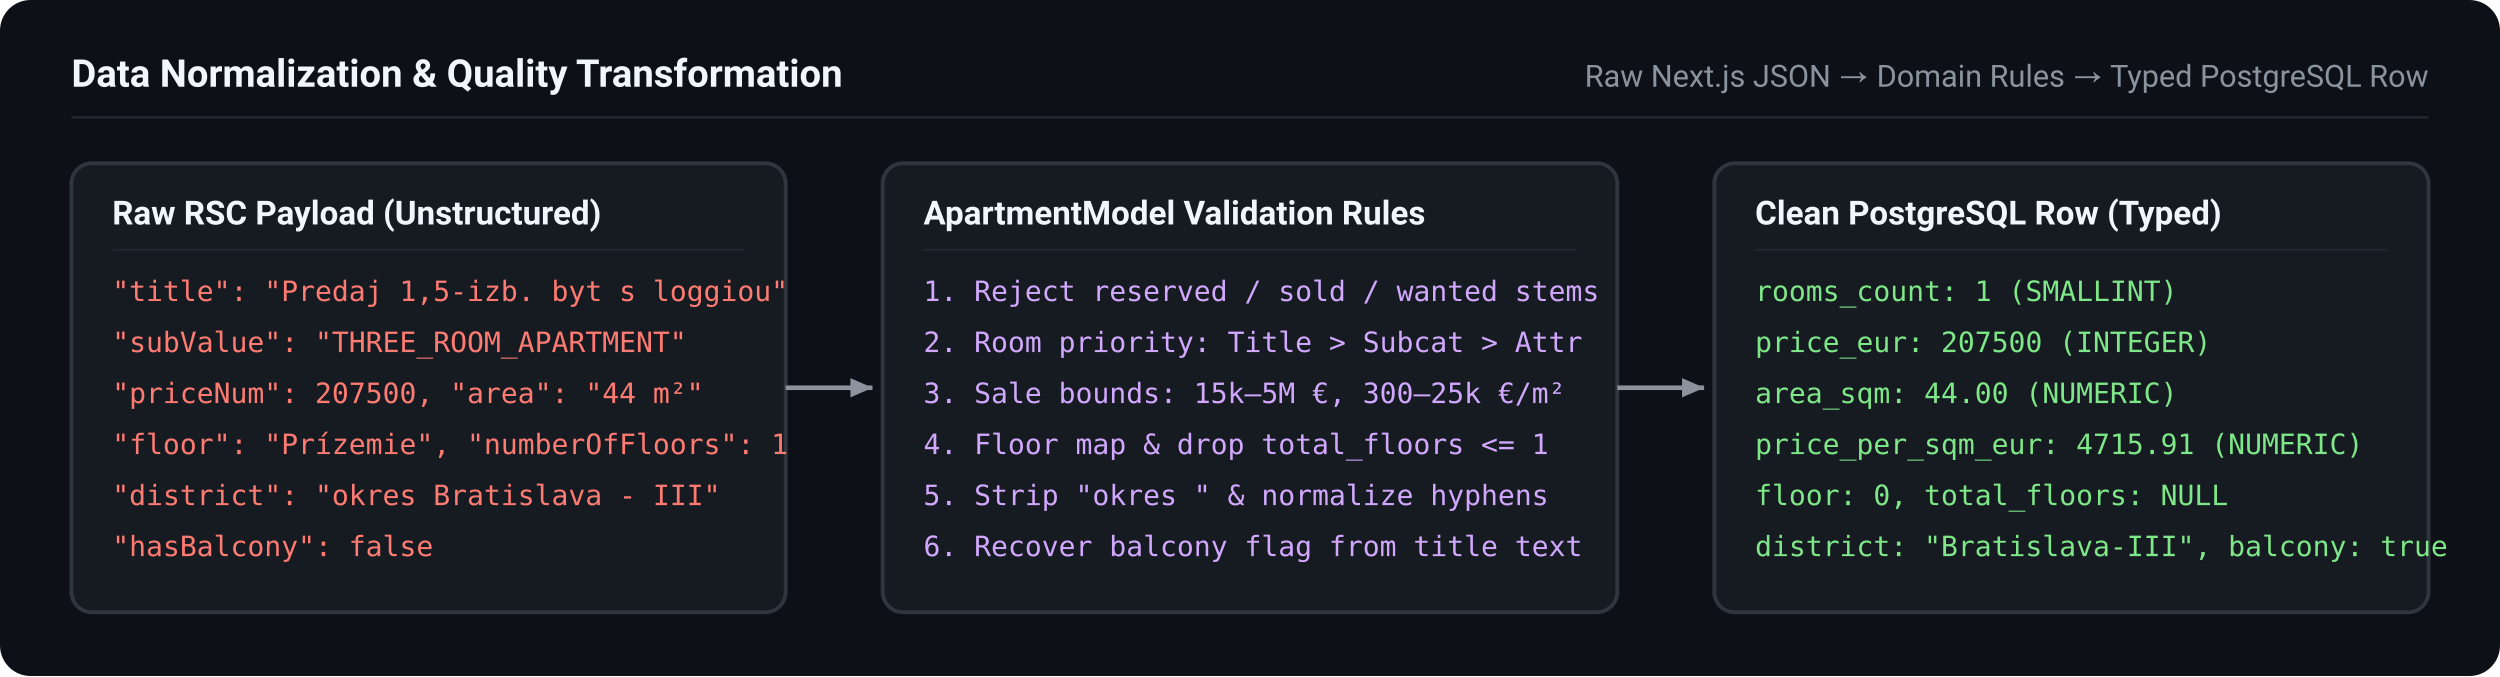
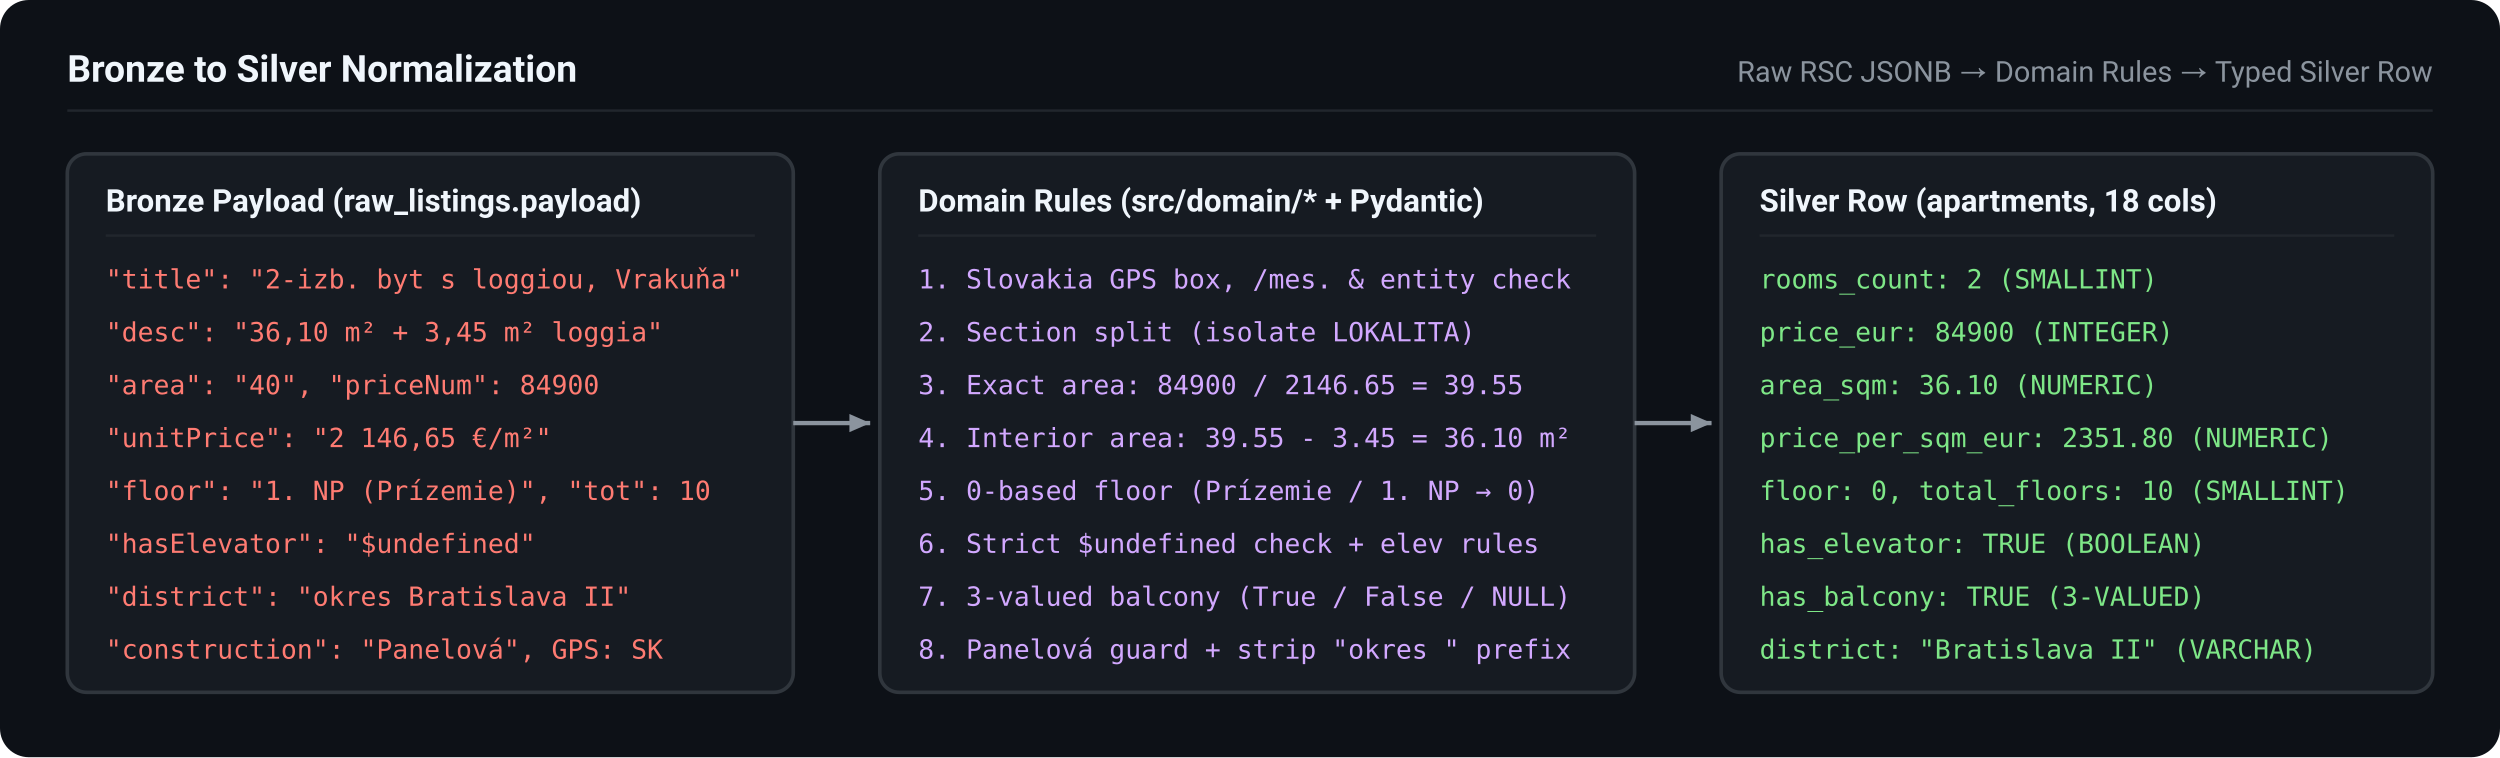
- <svg xmlns="http://www.w3.org/2000/svg" viewBox="0 0 980 265" width="100%" height="auto" font-family="-apple-system, BlinkMacSystemFont, 'Segoe UI', Roboto, Helvetica, Arial, sans-serif">
+ <svg xmlns="http://www.w3.org/2000/svg" viewBox="0 0 1040 315" width="100%" height="auto" font-family="-apple-system, BlinkMacSystemFont, 'Segoe UI', Roboto, Helvetica, Arial, sans-serif">
  <defs>
    <style>
      .bg { fill: #0d1117; rx: 12px; }
      .panel { fill: #161b22; stroke: #30363d; stroke-width: 1.5; rx: 8px; }
      .header { fill: #f0f6fc; font-size: 13px; font-weight: 600; }
-       .sub { fill: #8b949e; font-size: 11px; }
      .mono-raw { fill: #ff7b72; font-size: 11px; font-family: ui-monospace, SFMono-Regular, Menlo, Monaco, Consolas, monospace; }
      .mono-clean { fill: #7ee787; font-size: 11px; font-family: ui-monospace, SFMono-Regular, Menlo, Monaco, Consolas, monospace; }
      .mono-rule { fill: #d2a8ff; font-size: 11px; font-family: ui-monospace, SFMono-Regular, Menlo, Monaco, Consolas, monospace; }
      .arrow { stroke: #8b949e; stroke-width: 1.8; fill: none; }
    </style>
    <marker id="arrow2" viewBox="0 0 10 10" refX="8" refY="5" markerWidth="6" markerHeight="6" orient="auto-start-reverse">
      <path d="M 0 1.5 L 8 5 L 0 8.5 z" fill="#8b949e" />
    </marker>
  </defs>
-   <rect class="bg" width="980" height="265" />
-   <text x="28" y="34" fill="#f0f6fc" font-size="15" font-weight="600">Data Normalization &amp; Quality Transformation</text>
-   <text x="952" y="34" fill="#8b949e" font-size="12" text-anchor="end">Raw Next.js JSON  →  Domain Rules  →  Typed PostgreSQL Row</text>
-   <line x1="28" y1="46" x2="952" y2="46" stroke="#21262d" stroke-width="1" />
-   <rect class="panel" x="28" y="64" width="280" height="176" stroke="#f85149" />
-   <text class="header" x="44" y="88">Raw RSC Payload (Unstructured)</text>
-   <line x1="44" y1="98" x2="292" y2="98" stroke="#21262d" />
-   <text class="mono-raw" x="44" y="118">"title": "Predaj 1,5-izb. byt s loggiou"</text>
-   <text class="mono-raw" x="44" y="138">"subValue": "THREE_ROOM_APARTMENT"</text>
-   <text class="mono-raw" x="44" y="158">"priceNum": 207500, "area": "44 m²"</text>
-   <text class="mono-raw" x="44" y="178">"floor": "Prízemie", "numberOfFloors": 1</text>
-   <text class="mono-raw" x="44" y="198">"district": "okres Bratislava - III"</text>
-   <text class="mono-raw" x="44" y="218">"hasBalcony": false</text>
-   <line class="arrow" x1="308" y1="152" x2="342" y2="152" marker-end="url(#arrow2)" />
-   <rect class="panel" x="346" y="64" width="288" height="176" stroke="#d29922" />
-   <text class="header" x="362" y="88">ApartmentModel Validation Rules</text>
-   <line x1="362" y1="98" x2="618" y2="98" stroke="#21262d" />
-   <text class="mono-rule" x="362" y="118">1. Reject reserved / sold / wanted stems</text>
-   <text class="mono-rule" x="362" y="138">2. Room priority: Title &gt; Subcat &gt; Attr</text>
-   <text class="mono-rule" x="362" y="158">3. Sale bounds: 15k–5M €, 300–25k €/m²</text>
-   <text class="mono-rule" x="362" y="178">4. Floor map &amp; drop total_floors &lt;= 1</text>
-   <text class="mono-rule" x="362" y="198">5. Strip "okres " &amp; normalize hyphens</text>
-   <text class="mono-rule" x="362" y="218">6. Recover balcony flag from title text</text>
-   <line class="arrow" x1="634" y1="152" x2="668" y2="152" marker-end="url(#arrow2)" />
-   <rect class="panel" x="672" y="64" width="280" height="176" stroke="#3fb950" />
-   <text class="header" x="688" y="88">Clean PostgreSQL Row (Typed)</text>
-   <line x1="688" y1="98" x2="936" y2="98" stroke="#21262d" />
-   <text class="mono-clean" x="688" y="118">rooms_count:       1        (SMALLINT)</text>
-   <text class="mono-clean" x="688" y="138">price_eur:         207500   (INTEGER)</text>
-   <text class="mono-clean" x="688" y="158">area_sqm:          44.00    (NUMERIC)</text>
-   <text class="mono-clean" x="688" y="178">price_per_sqm_eur: 4715.91  (NUMERIC)</text>
-   <text class="mono-clean" x="688" y="198">floor: 0, total_floors: NULL</text>
-   <text class="mono-clean" x="688" y="218">district: "Bratislava-III", balcony: true</text>
+   <rect class="bg" width="1040" height="315" />
+   <text x="28" y="34" fill="#f0f6fc" font-size="15.5" font-weight="600">Bronze to Silver Normalization</text>
+   <text x="1012" y="34" fill="#8b949e" font-size="12" text-anchor="end">Raw RSC JSONB → Domain Rules → Typed Silver Row</text>
+   <line x1="28" y1="46" x2="1012" y2="46" stroke="#21262d" stroke-width="1" />
+   <rect class="panel" x="28" y="64" width="302" height="224" stroke="#f85149" />
+   <text class="header" x="44" y="88">Bronze Payload (raw_listings.payload)</text>
+   <line x1="44" y1="98" x2="314" y2="98" stroke="#21262d" />
+   <text class="mono-raw" x="44" y="120">"title": "2-izb. byt s loggiou, Vrakuňa"</text>
+   <text class="mono-raw" x="44" y="142">"desc": "36,10 m² + 3,45 m² loggia"</text>
+   <text class="mono-raw" x="44" y="164">"area": "40", "priceNum": 84900</text>
+   <text class="mono-raw" x="44" y="186">"unitPrice": "2 146,65 €/m²"</text>
+   <text class="mono-raw" x="44" y="208">"floor": "1. NP (Prízemie)", "tot": 10</text>
+   <text class="mono-raw" x="44" y="230">"hasElevator": "$undefined"</text>
+   <text class="mono-raw" x="44" y="252">"district": "okres Bratislava II"</text>
+   <text class="mono-raw" x="44" y="274">"construction": "Panelová", GPS: SK</text>
+   <line class="arrow" x1="330" y1="176" x2="362" y2="176" marker-end="url(#arrow2)" />
+   <rect class="panel" x="366" y="64" width="314" height="224" stroke="#d29922" />
+   <text class="header" x="382" y="88">Domain Rules (src/domain/* + Pydantic)</text>
+   <line x1="382" y1="98" x2="664" y2="98" stroke="#21262d" />
+   <text class="mono-rule" x="382" y="120">1. Slovakia GPS box, /mes. &amp; entity check</text>
+   <text class="mono-rule" x="382" y="142">2. Section split (isolate LOKALITA)</text>
+   <text class="mono-rule" x="382" y="164">3. Exact area: 84900 / 2146.65 = 39.55</text>
+   <text class="mono-rule" x="382" y="186">4. Interior area: 39.55 - 3.45 = 36.10 m²</text>
+   <text class="mono-rule" x="382" y="208">5. 0-based floor (Prízemie / 1. NP → 0)</text>
+   <text class="mono-rule" x="382" y="230">6. Strict $undefined check + elev rules</text>
+   <text class="mono-rule" x="382" y="252">7. 3-valued balcony (True / False / NULL)</text>
+   <text class="mono-rule" x="382" y="274">8. Panelová guard + strip "okres " prefix</text>
+   <line class="arrow" x1="680" y1="176" x2="712" y2="176" marker-end="url(#arrow2)" />
+   <rect class="panel" x="716" y="64" width="296" height="224" stroke="#3fb950" />
+   <text class="header" x="732" y="88">Silver Row (apartments, 18 cols)</text>
+   <line x1="732" y1="98" x2="996" y2="98" stroke="#21262d" />
+   <text class="mono-clean" x="732" y="120">rooms_count:       2        (SMALLINT)</text>
+   <text class="mono-clean" x="732" y="142">price_eur:         84900    (INTEGER)</text>
+   <text class="mono-clean" x="732" y="164">area_sqm:          36.10    (NUMERIC)</text>
+   <text class="mono-clean" x="732" y="186">price_per_sqm_eur: 2351.80  (NUMERIC)</text>
+   <text class="mono-clean" x="732" y="208">floor: 0, total_floors: 10  (SMALLINT)</text>
+   <text class="mono-clean" x="732" y="230">has_elevator:      TRUE     (BOOLEAN)</text>
+   <text class="mono-clean" x="732" y="252">has_balcony:       TRUE     (3-VALUED)</text>
+   <text class="mono-clean" x="732" y="274">district: "Bratislava II"   (VARCHAR)</text>
</svg>
